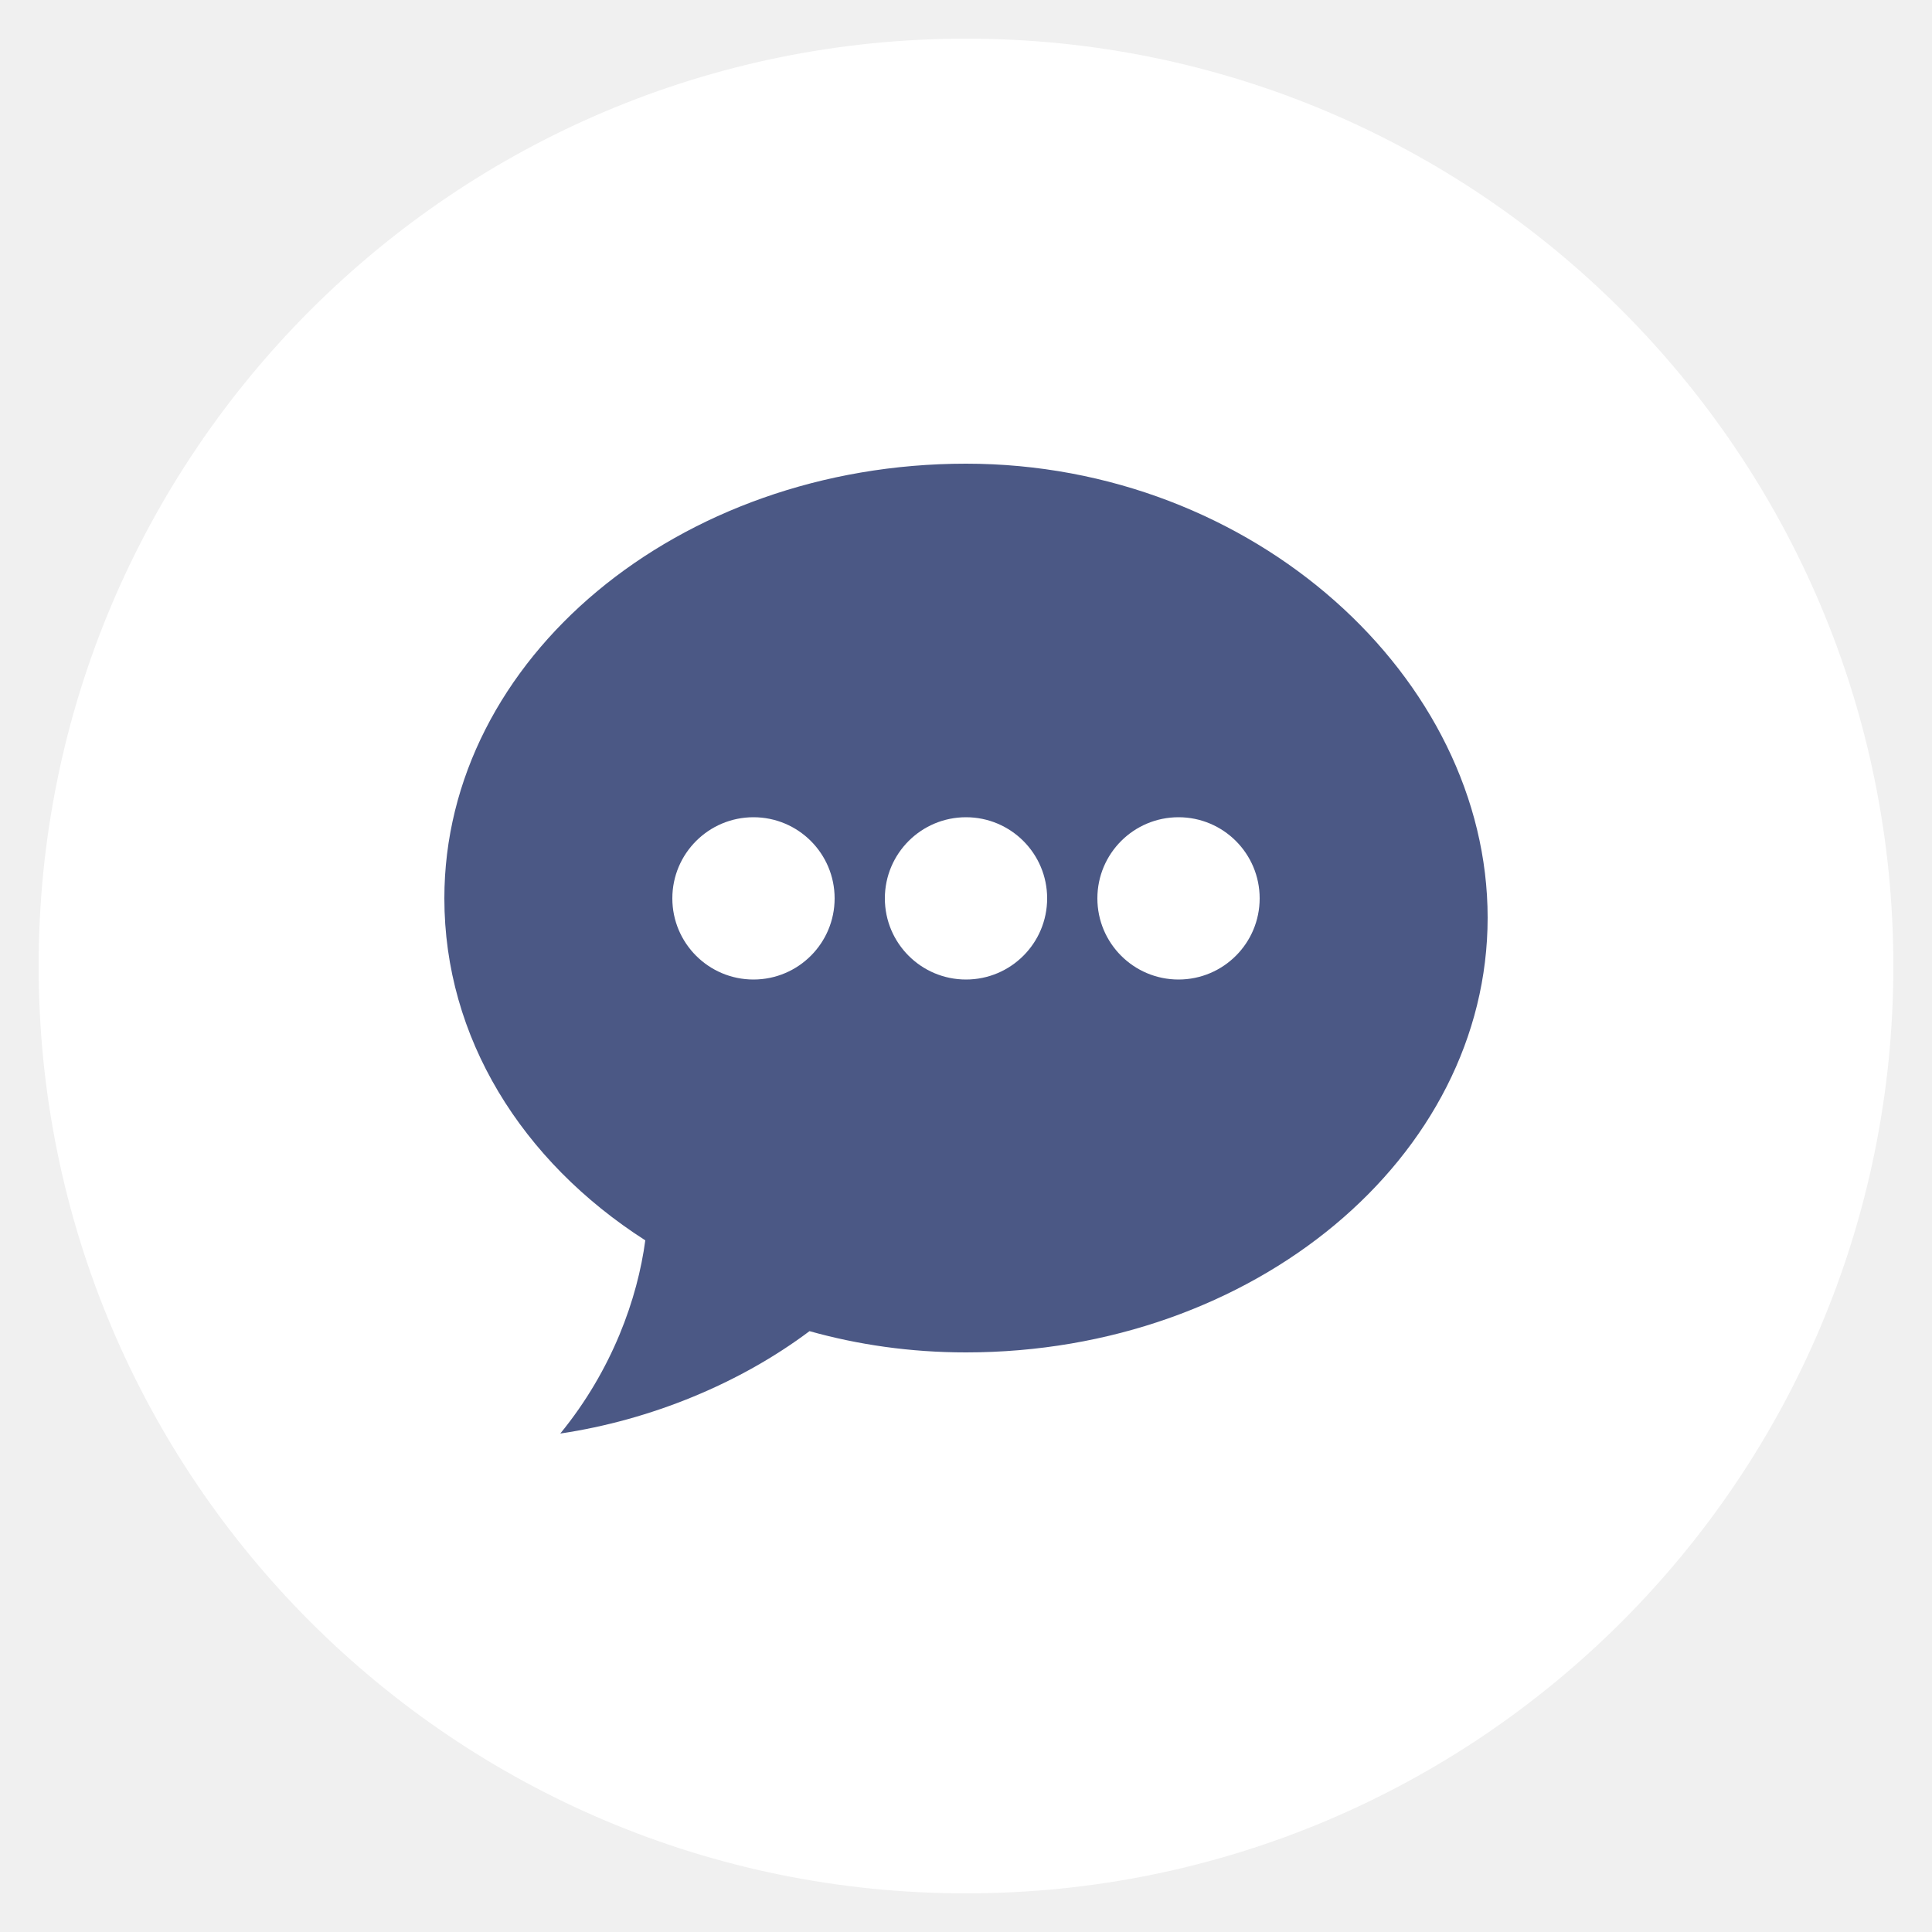
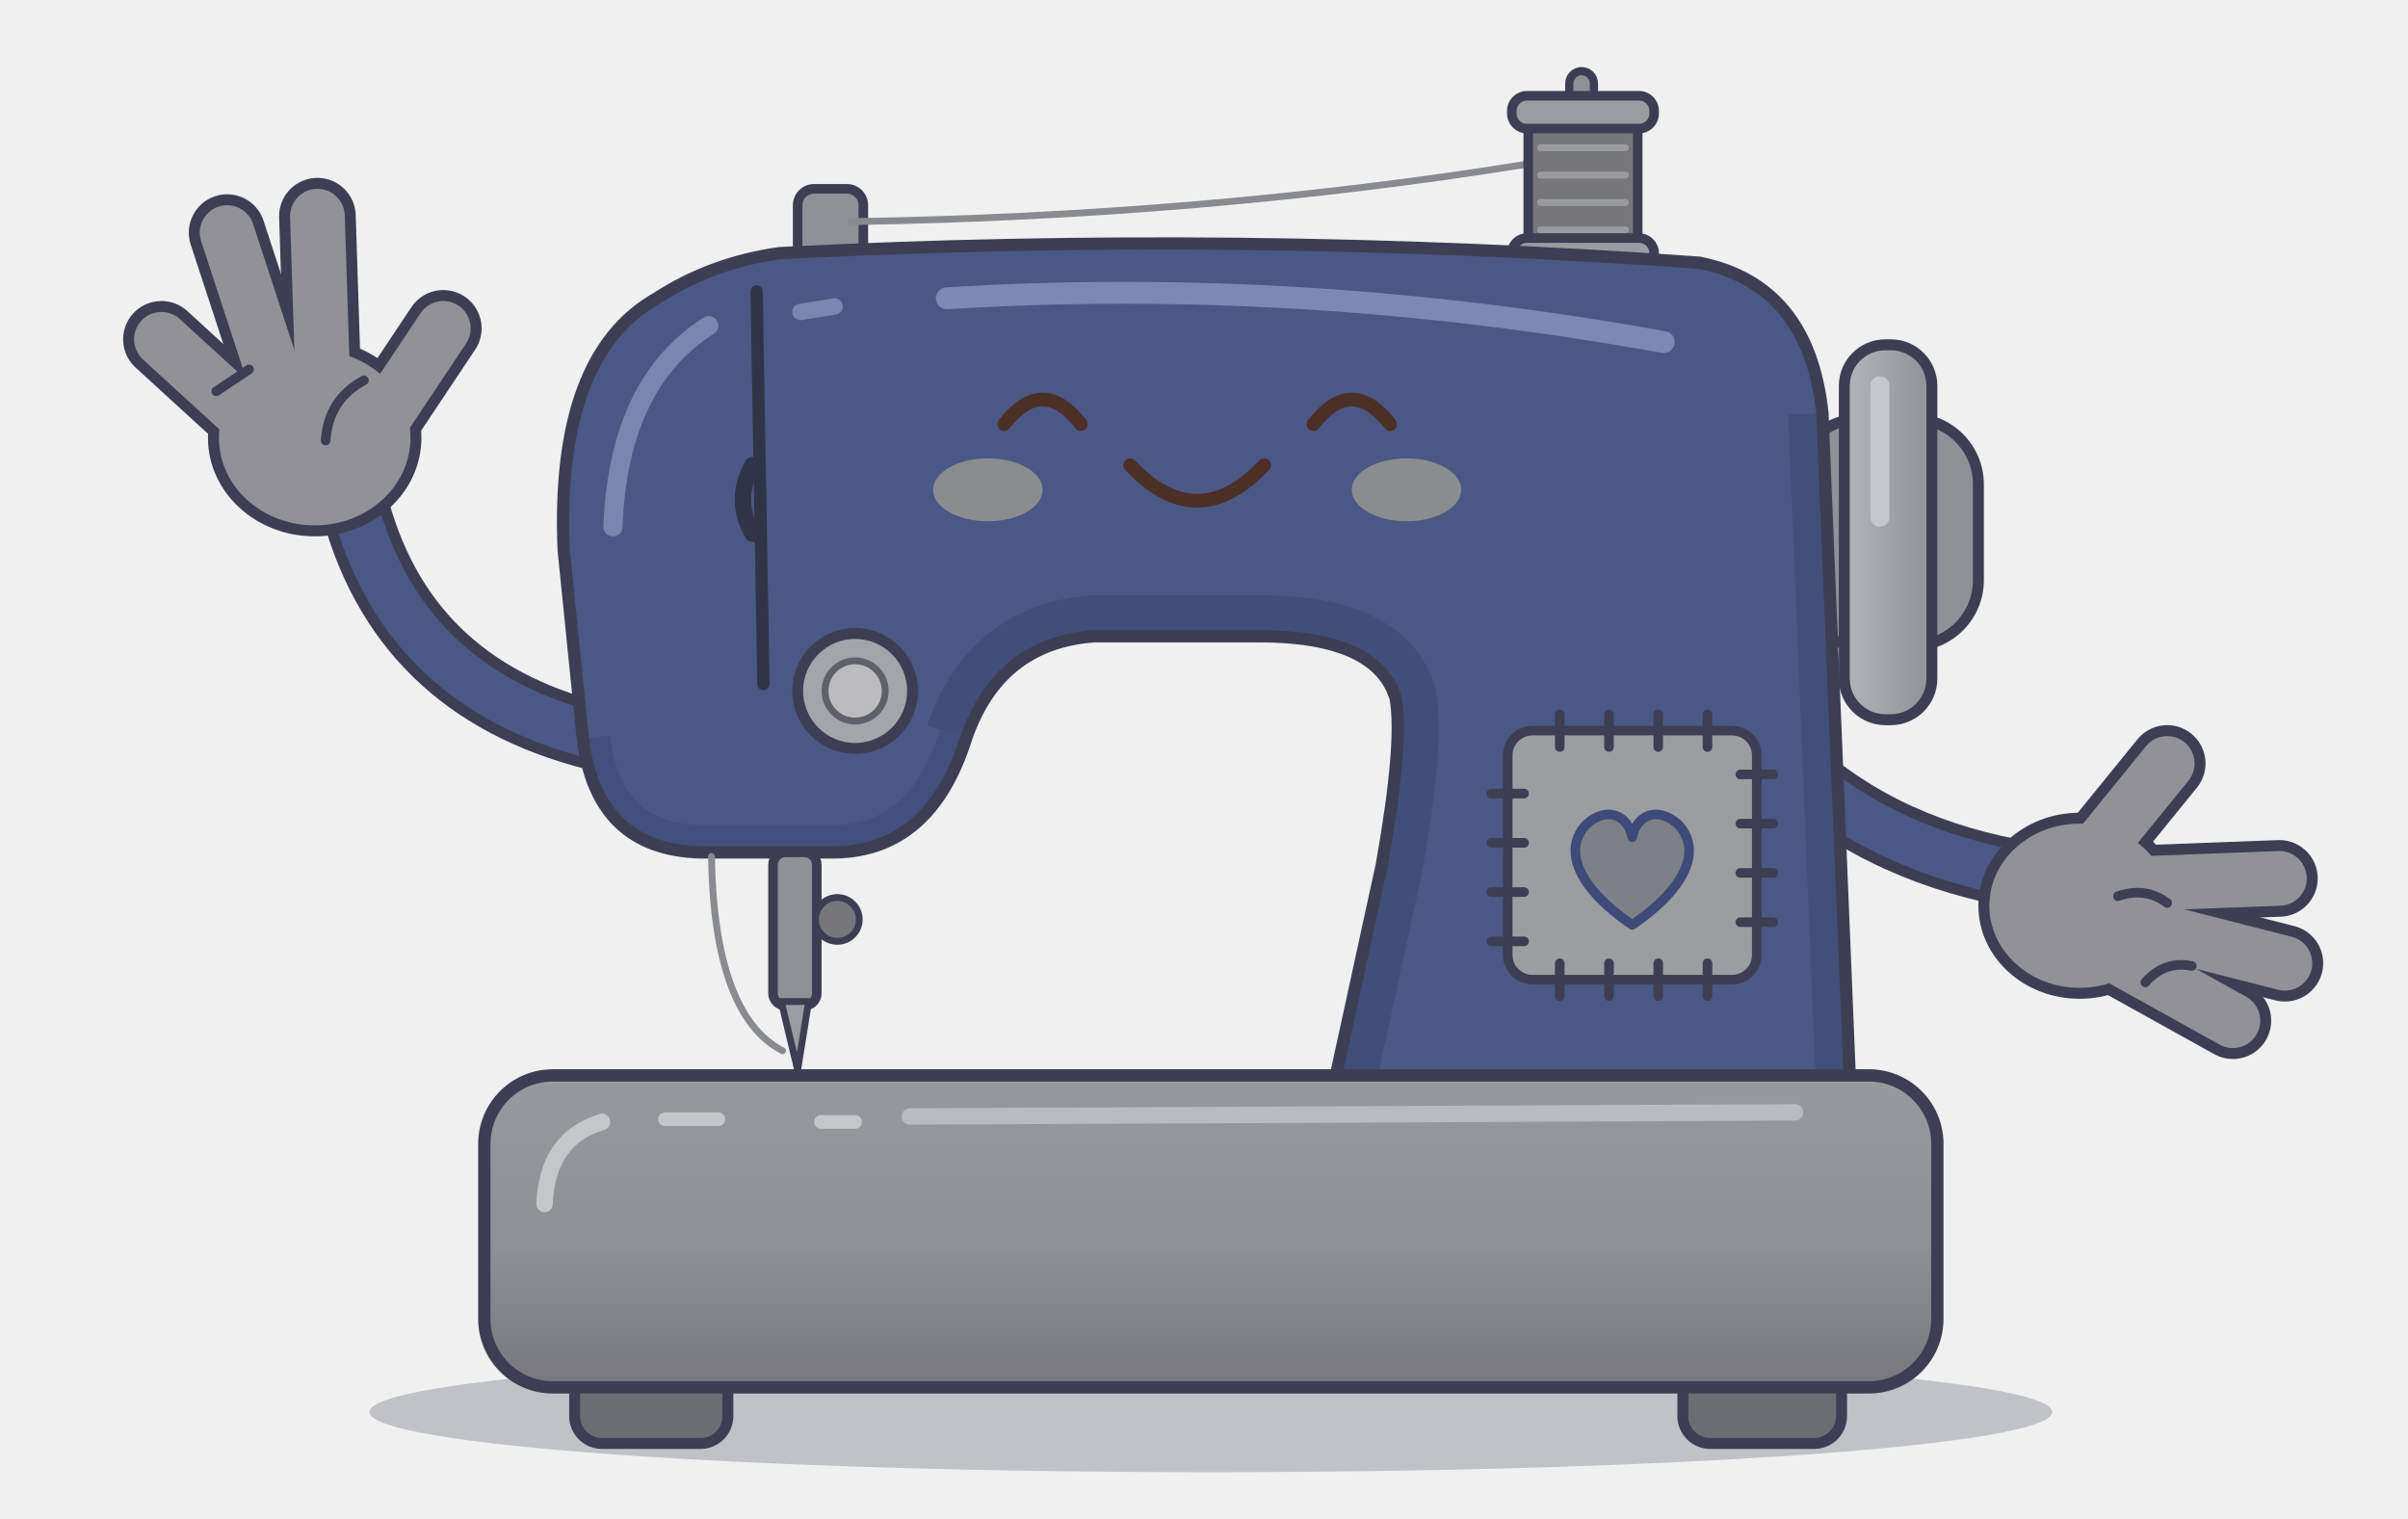
- <svg xmlns="http://www.w3.org/2000/svg" viewBox="0 0 100 100" width="56" height="56">
-   <circle cx="50" cy="50" r="48" fill="#ffffff" />
+ <svg xmlns="http://www.w3.org/2000/svg" viewBox="80 520 1760 1110" width="880" height="555">
+   <defs>
+     <linearGradient id="baseG" x1="0" y1="0" x2="0" y2="1">
+       <stop offset="0" stop-color="#97999e" />
+       <stop offset="0.55" stop-color="#8d9095" />
+       <stop offset="1" stop-color="#77777d" />
+     </linearGradient>
+     <linearGradient id="wheelG" x1="0" y1="0" x2="1" y2="0">
+       <stop offset="0" stop-color="#b3b5ba" />
+       <stop offset="1" stop-color="#8f9196" />
+     </linearGradient>
+     <clipPath id="bodyClip">
+       <path id="bodyShape" d="M650,705 Q985,688 1322,712 Q1402,728 1412,822 L1432,1308 L1056,1308 L1090,1152 Q1106,1062 1100,1030 Q1086,985 1000,985 L880,985 Q810,990 786,1060 Q760,1142 690,1143 L592,1143 Q516,1141 506,1060 L492,922 Q486,780 560,738 Q600,712 650,705 Z" />
+     </clipPath>
+   </defs>
+   <ellipse cx="965" cy="1552" rx="615" ry="44" fill="#c1c2c7" />
  <g>
-     <animateTransform attributeName="transform" type="translate" values="0 0;0 -4;0 0" keyTimes="0;0.5;1" dur="2.6s" repeatCount="indefinite" calcMode="spline" keySplines="0.45 0 0.55 1;0.45 0 0.55 1" />
-     <path d="M50 24c-14.9 0-27 10.1-27 22.5 0 7.2 4 13.6 10.4 17.7-.4 3-1.7 6.7-4.4 10 4.7-.7 9.3-2.6 12.9-5.3 2.5.7 5.2 1.1 8.1 1.1 14.9 0 27-10.1 27-22.5S64.9 24 50 24z" fill="#4b5885" />
-     <circle cx="39" cy="46.5" r="4.2" fill="#ffffff" />
-     <circle cx="50" cy="46.5" r="4.2" fill="#ffffff" />
-     <circle cx="61" cy="46.5" r="4.2" fill="#ffffff" />
+     <animateTransform attributeName="transform" type="translate" values="0 0;0 -8;0 0" keyTimes="0;0.5;1" dur="2.6s" repeatCount="indefinite" calcMode="spline" keySplines="0.45 0 0.55 1;0.45 0 0.55 1" />
+     <rect x="500" y="1515" width="112" height="60" rx="20" fill="#6c6d73" stroke="#3d3e53" stroke-width="8" />
+     <rect x="1310" y="1515" width="116" height="60" rx="20" fill="#6c6d73" stroke="#3d3e53" stroke-width="8" />
+     <rect x="663" y="658" width="48" height="70" rx="12" fill="#8f9196" stroke="#3d3e53" stroke-width="7" />
+     <path d="M702,682 Q960,678 1196,640" fill="none" stroke="#8a8b90" stroke-width="5" stroke-linecap="round" />
+     <rect x="1227" y="572" width="18" height="36" rx="9" fill="#8f9196" stroke="#3d3e53" stroke-width="6" />
+     <rect x="1197" y="604" width="80" height="100" rx="6" fill="#77767b" stroke="#3d3e53" stroke-width="7" />
+     <g stroke="#9a9ba0" stroke-width="5" stroke-linecap="round">
+       <line x1="1206" y1="628" x2="1268" y2="628" />
+       <line x1="1206" y1="648" x2="1268" y2="648" />
+       <line x1="1206" y1="668" x2="1268" y2="668" />
+       <line x1="1206" y1="688" x2="1268" y2="688" />
+     </g>
+     <rect x="1185" y="590" width="104" height="24" rx="11" fill="#9a9ca1" stroke="#3d3e53" stroke-width="7" />
+     <rect x="1185" y="694" width="104" height="24" rx="11" fill="#9a9ca1" stroke="#3d3e53" stroke-width="7" />
+     <rect x="1392" y="826" width="134" height="166" rx="48" fill="#8f9196" stroke="#3d3e53" stroke-width="8" />
+     <rect x="1428" y="772" width="64" height="274" rx="30" fill="url(#wheelG)" stroke="#3d3e53" stroke-width="8" />
+     <rect x="1447" y="795" width="14" height="110" rx="7" fill="#d4d6da" opacity="0.7" />
+     <g>
+       <animateTransform attributeName="transform" type="rotate" values="0 1420 1095;-3 1420 1095;0 1420 1095" dur="2.6s" repeatCount="indefinite" />
+       <path d="M1400,1090 Q1470,1148 1575,1162" fill="none" stroke="#3d3e53" stroke-width="50" stroke-linecap="round" />
+       <path d="M1400,1090 Q1470,1148 1575,1162" fill="none" stroke="#4b5885" stroke-width="34" stroke-linecap="round" />
+       <g stroke-linecap="round" fill="none">
+         <g stroke="#3d3e53" stroke-width="56">
+           <line x1="1612" y1="1142" x2="1664" y2="1078" />
+           <line x1="1640" y1="1166" x2="1746" y2="1162" />
+           <line x1="1640" y1="1196" x2="1750" y2="1224" />
+           <line x1="1622" y1="1216" x2="1712" y2="1266" />
+         </g>
+         <ellipse cx="1600" cy="1182" rx="70" ry="64" fill="#919197" stroke="#3d3e53" stroke-width="8" />
+         <g stroke="#919197" stroke-width="40">
+           <line x1="1612" y1="1142" x2="1664" y2="1078" />
+           <line x1="1640" y1="1166" x2="1746" y2="1162" />
+           <line x1="1640" y1="1196" x2="1750" y2="1224" />
+           <line x1="1622" y1="1216" x2="1712" y2="1266" />
+         </g>
+         <ellipse cx="1600" cy="1182" rx="62" ry="56" fill="#919197" stroke="none" />
+         <path d="M1648,1238 Q1662,1222 1682,1226" stroke="#3d3e53" stroke-width="7" />
+         <path d="M1628,1175 Q1648,1168 1664,1180" stroke="#3d3e53" stroke-width="7" />
+       </g>
+     </g>
+     <g>
+       <animateTransform attributeName="transform" type="rotate" values="0 505 1055;-10 505 1055;5 505 1055;-10 505 1055;5 505 1055;0 505 1055;0 505 1055" keyTimes="0;0.14;0.28;0.42;0.56;0.7;1" dur="2.8s" repeatCount="indefinite" />
+       <path d="M515,1058 Q372,1022 338,885" fill="none" stroke="#3d3e53" stroke-width="50" stroke-linecap="round" />
+       <path d="M515,1058 Q372,1022 338,885" fill="none" stroke="#4b5885" stroke-width="34" stroke-linecap="round" />
+       <g>
+         <animateTransform attributeName="transform" type="rotate" values="0 338 890;-9 338 890;7 338 890;-9 338 890;7 338 890;0 338 890;0 338 890" keyTimes="0;0.14;0.28;0.42;0.56;0.7;1" dur="2.8s" repeatCount="indefinite" />
+         <g stroke-linecap="round" fill="none">
+           <g stroke="#3d3e53" stroke-width="56">
+             <line x1="268" y1="832" x2="198" y2="768" />
+             <line x1="284" y1="806" x2="246" y2="690" />
+             <line x1="316" y1="802" x2="312" y2="678" />
+             <line x1="352" y1="838" x2="404" y2="760" />
+           </g>
+           <ellipse cx="310" cy="840" rx="74" ry="68" fill="#919197" stroke="#3d3e53" stroke-width="8" />
+           <g stroke="#919197" stroke-width="40">
+             <line x1="268" y1="832" x2="198" y2="768" />
+             <line x1="284" y1="806" x2="246" y2="690" />
+             <line x1="316" y1="802" x2="312" y2="678" />
+             <line x1="352" y1="838" x2="404" y2="760" />
+           </g>
+           <ellipse cx="310" cy="840" rx="66" ry="60" fill="#919197" stroke="none" />
+           <path d="M238,806 L262,790" stroke="#3d3e53" stroke-width="7" />
+           <path d="M318,842 Q320,812 346,798" stroke="#3d3e53" stroke-width="7" />
+         </g>
+       </g>
+     </g>
+     <use href="#bodyShape" fill="#4b5885" />
+     <g clip-path="url(#bodyClip)">
+       <path d="M786,1060 Q810,990 880,985 L1000,985 Q1086,985 1100,1030 Q1106,1062 1090,1152 L1056,1308" fill="none" stroke="#3a4570" stroke-width="60" opacity="0.55" />
+       <path d="M1412,822 L1432,1308" fill="none" stroke="#3a4570" stroke-width="50" opacity="0.5" />
+       <path d="M506,1060 Q516,1141 592,1143 L690,1143 Q760,1142 786,1060" fill="none" stroke="#3a4570" stroke-width="40" opacity="0.45" />
+     </g>
+     <use href="#bodyShape" fill="none" stroke="#3d3e53" stroke-width="9" stroke-linejoin="round" />
+     <path d="M633,733 L638,1020" stroke="#2f3448" stroke-width="9" stroke-linecap="round" />
+     <path d="M630,860 Q616,885 630,910" fill="none" stroke="#2f3448" stroke-width="12" stroke-linecap="round" />
+     <path d="M772,738 Q1030,722 1296,770" fill="none" stroke="#8a95bf" stroke-width="16" stroke-linecap="round" opacity="0.8" />
+     <path d="M528,905 Q532,800 598,758" fill="none" stroke="#8a95bf" stroke-width="14" stroke-linecap="round" opacity="0.75" />
+     <path d="M665,748 L690,744" fill="none" stroke="#8a95bf" stroke-width="12" stroke-linecap="round" opacity="0.75" />
+     <circle cx="705" cy="1025" r="42" fill="#a4a5aa" stroke="#3d3e53" stroke-width="8" />
+     <circle cx="705" cy="1025" r="22" fill="#bcbcbe" stroke="#5f6069" stroke-width="5" />
+     <path d="M600,1146 Q602,1262 652,1288" fill="none" stroke="#8a8b90" stroke-width="5" stroke-linecap="round" />
+     <rect x="645" y="1143" width="32" height="112" rx="9" fill="#8f9196" stroke="#3d3e53" stroke-width="7" />
+     <circle cx="692" cy="1192" r="16" fill="#77767b" stroke="#3d3e53" stroke-width="5" />
+     <path d="M651,1252 L671,1252 L663,1302 Z" fill="#9a9ca1" stroke="#3d3e53" stroke-width="5" stroke-linejoin="round" />
+     <ellipse cx="802" cy="878" rx="40" ry="23" fill="#8b8c8f" />
+     <ellipse cx="1108" cy="878" rx="40" ry="23" fill="#8b8c8f" />
+     <g fill="none" stroke="#4c2f27" stroke-width="10" stroke-linecap="round">
+       <path d="M814,830 Q842,794 870,830" />
+       <path d="M1040,830 Q1068,794 1096,830" />
+       <path d="M906,860 Q955,912 1004,860" />
+     </g>
+     <rect x="1182" y="1054" width="182" height="182" rx="18" fill="#9c9da1" stroke="#3d3e53" stroke-width="7" />
+     <g stroke="#3d3e53" stroke-width="7" stroke-linecap="round">
+       <line x1="1220" y1="1042" x2="1220" y2="1066" />
+       <line x1="1256" y1="1042" x2="1256" y2="1066" />
+       <line x1="1292" y1="1042" x2="1292" y2="1066" />
+       <line x1="1328" y1="1042" x2="1328" y2="1066" />
+       <line x1="1220" y1="1224" x2="1220" y2="1248" />
+       <line x1="1256" y1="1224" x2="1256" y2="1248" />
+       <line x1="1292" y1="1224" x2="1292" y2="1248" />
+       <line x1="1328" y1="1224" x2="1328" y2="1248" />
+       <line x1="1170" y1="1100" x2="1194" y2="1100" />
+       <line x1="1170" y1="1136" x2="1194" y2="1136" />
+       <line x1="1170" y1="1172" x2="1194" y2="1172" />
+       <line x1="1170" y1="1208" x2="1194" y2="1208" />
+       <line x1="1352" y1="1086" x2="1376" y2="1086" />
+       <line x1="1352" y1="1122" x2="1376" y2="1122" />
+       <line x1="1352" y1="1158" x2="1376" y2="1158" />
+       <line x1="1352" y1="1194" x2="1376" y2="1194" />
+     </g>
+     <path d="M1273,1196 C1232,1168 1222,1140 1240,1122 C1255,1109 1270,1116 1273,1132 C1276,1116 1291,1109 1306,1122 C1324,1140 1314,1168 1273,1196 Z" fill="#7d8086" stroke="#3f4a78" stroke-width="7" stroke-linejoin="round" />
+     <rect x="434" y="1306" width="1062" height="228" rx="50" fill="url(#baseG)" stroke="#3d3e53" stroke-width="9" />
+     <path d="M478,1400 Q480,1352 520,1340" fill="none" stroke="#c4c6ca" stroke-width="12" stroke-linecap="round" />
+     <path d="M566,1338 L605,1338" stroke="#c4c6ca" stroke-width="10" stroke-linecap="round" />
+     <path d="M680,1340 L705,1340" stroke="#c4c6ca" stroke-width="10" stroke-linecap="round" />
+     <path d="M745,1336 L1392,1333" stroke="#b9bbc0" stroke-width="12" stroke-linecap="round" />
  </g>
</svg>
